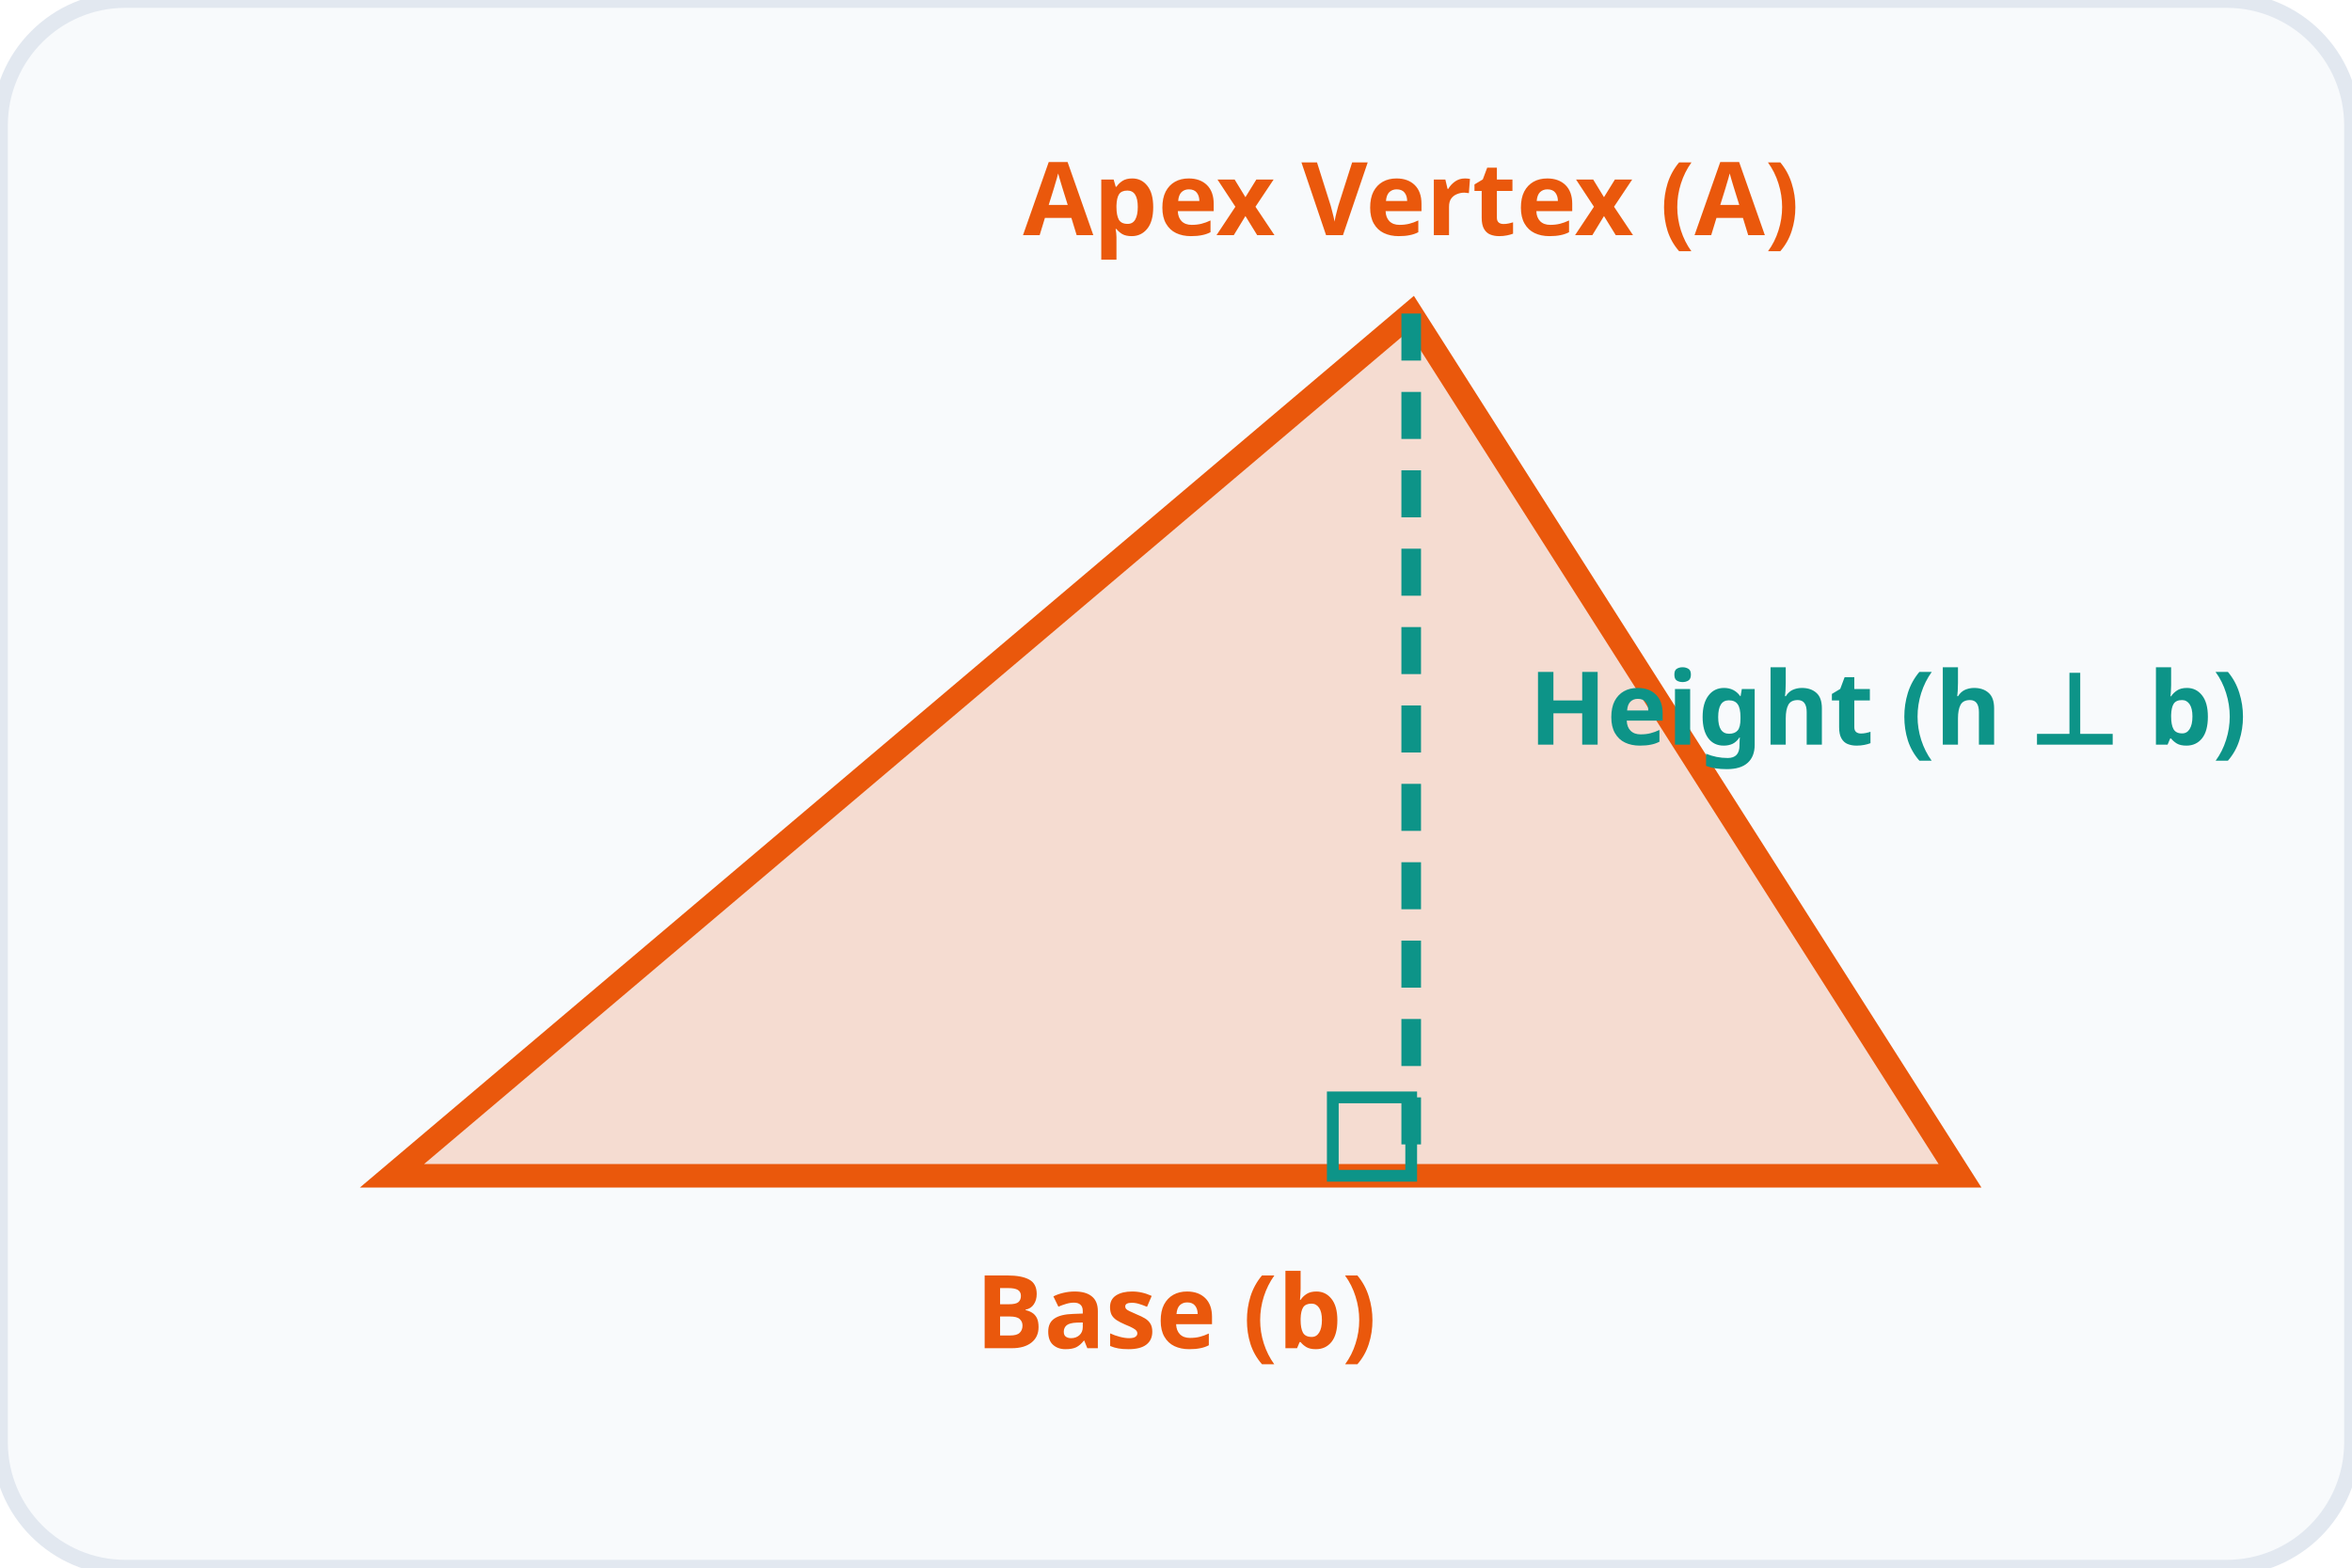
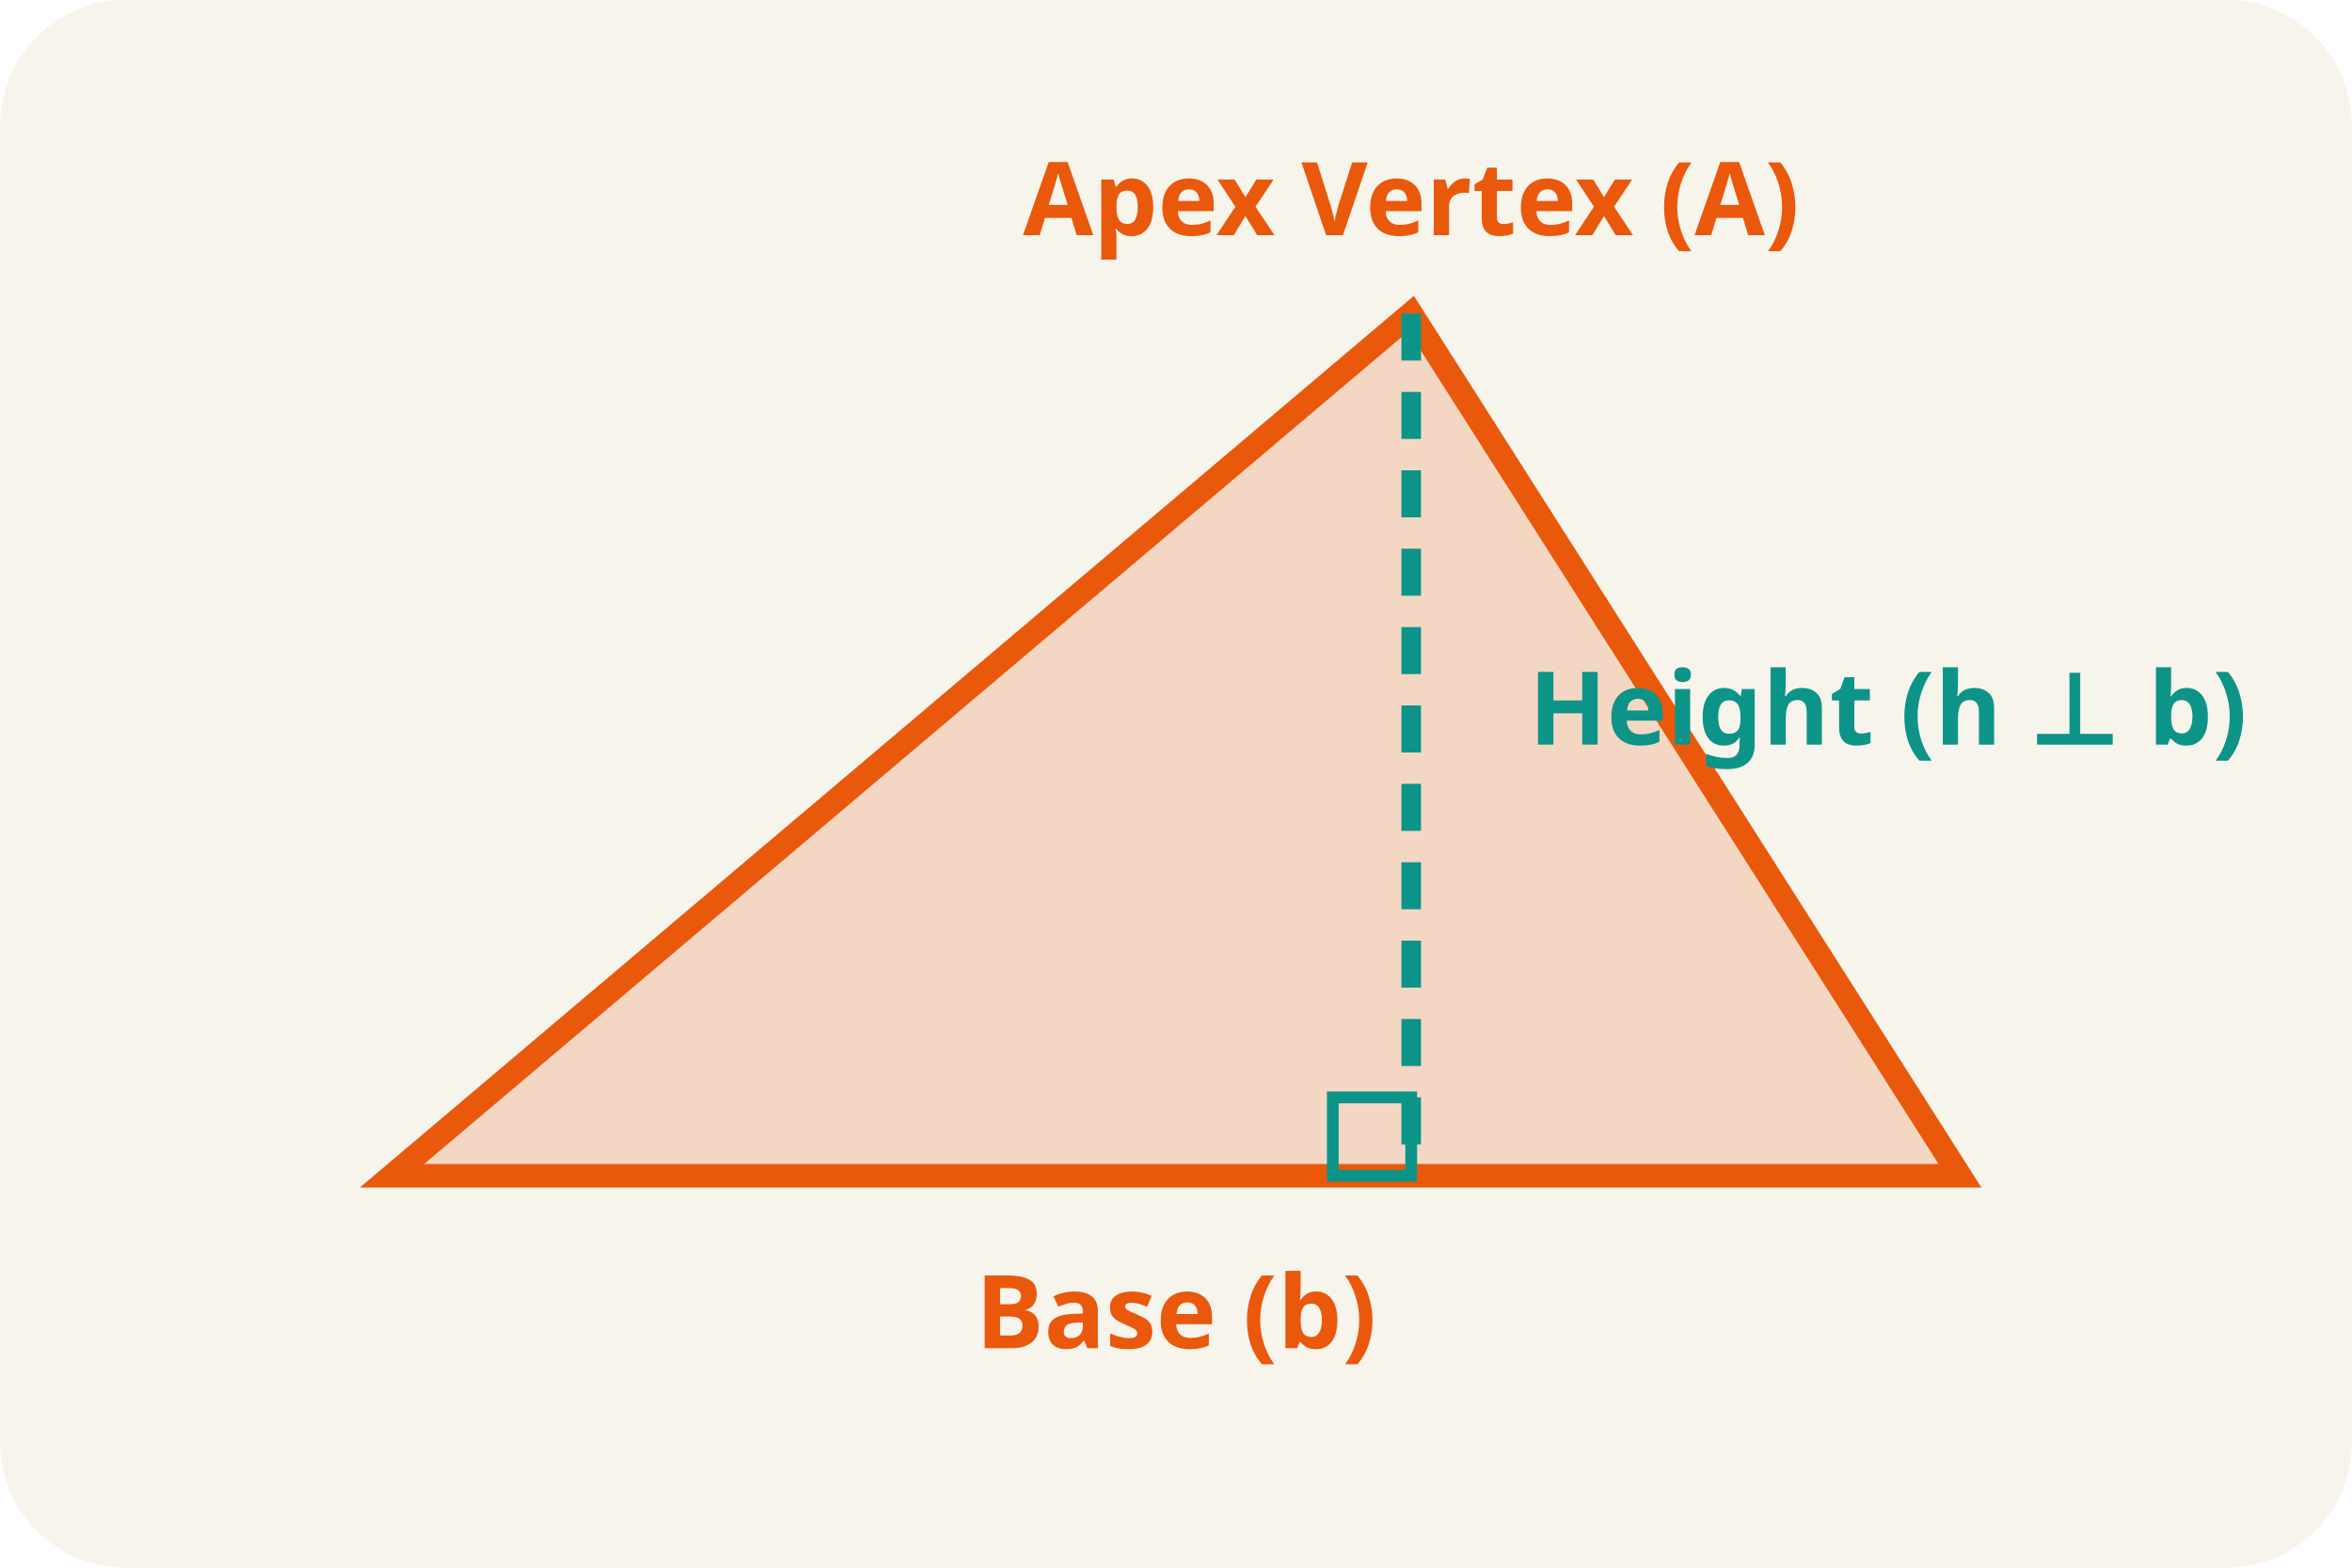
<svg xmlns="http://www.w3.org/2000/svg" viewBox="0 0 300 200" role="img" aria-labelledby="t">
-   <rect x="0" y="0" width="300" height="200" rx="16" fill="#F8FAFC" stroke="#E2E8F0" stroke-width="2" />
+   <rect x="0" y="0" width="300" height="200" rx="16" fill="#f7f4ec" />
  <polygon points="50,150 250,150 180,40" fill="rgba(234,88,12,0.18)" stroke="#EA580C" stroke-width="3" />
  <line x1="180" y1="40" x2="180" y2="150" stroke="#0D9488" stroke-width="2.5" stroke-dasharray="6,4" />
  <rect x="170" y="140" width="10" height="10" fill="none" stroke="#0D9488" stroke-width="1.5" />
  <text x="180" y="30" text-anchor="middle" font-family="Nunito, sans-serif" font-size="13" font-weight="900" fill="#EA580C">Apex Vertex (A)</text>
  <text x="150" y="172" text-anchor="middle" font-family="Nunito, sans-serif" font-size="13" font-weight="900" fill="#EA580C">Base (b)</text>
  <text x="195" y="95" fill="#0D9488" font-family="Nunito, sans-serif" font-size="13" font-weight="900">Height (h ⊥ b)</text>
</svg>
